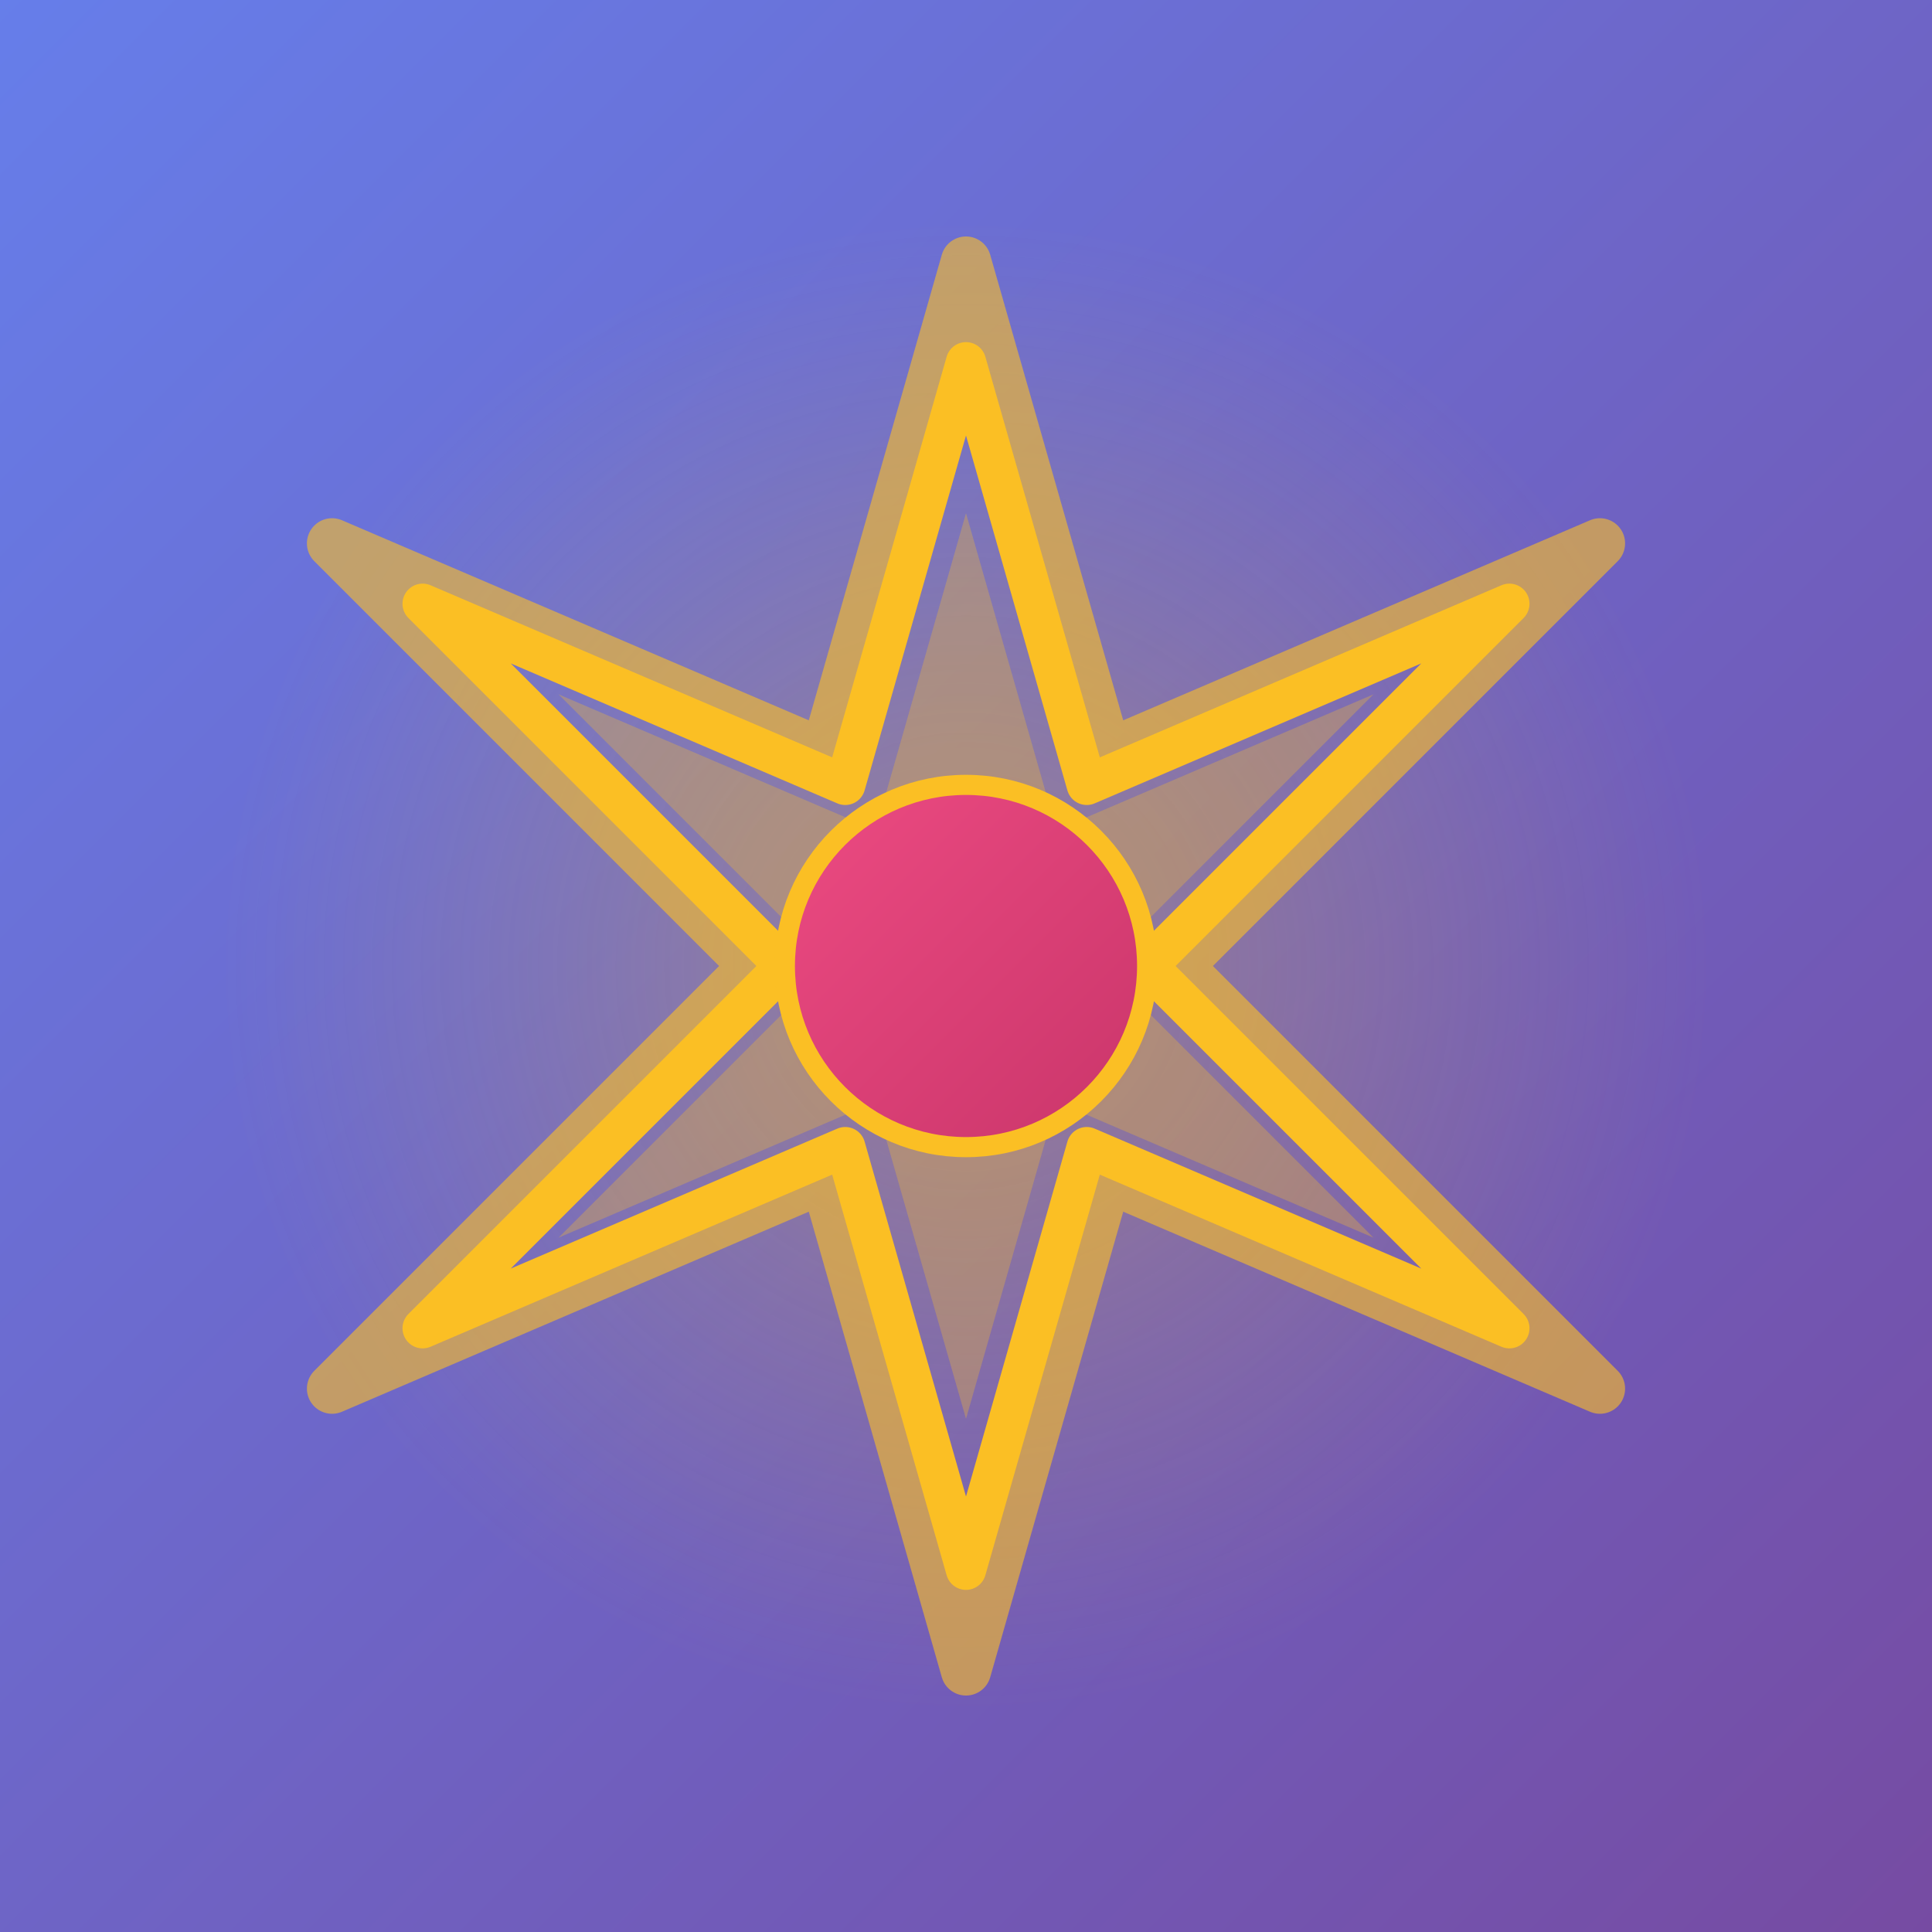
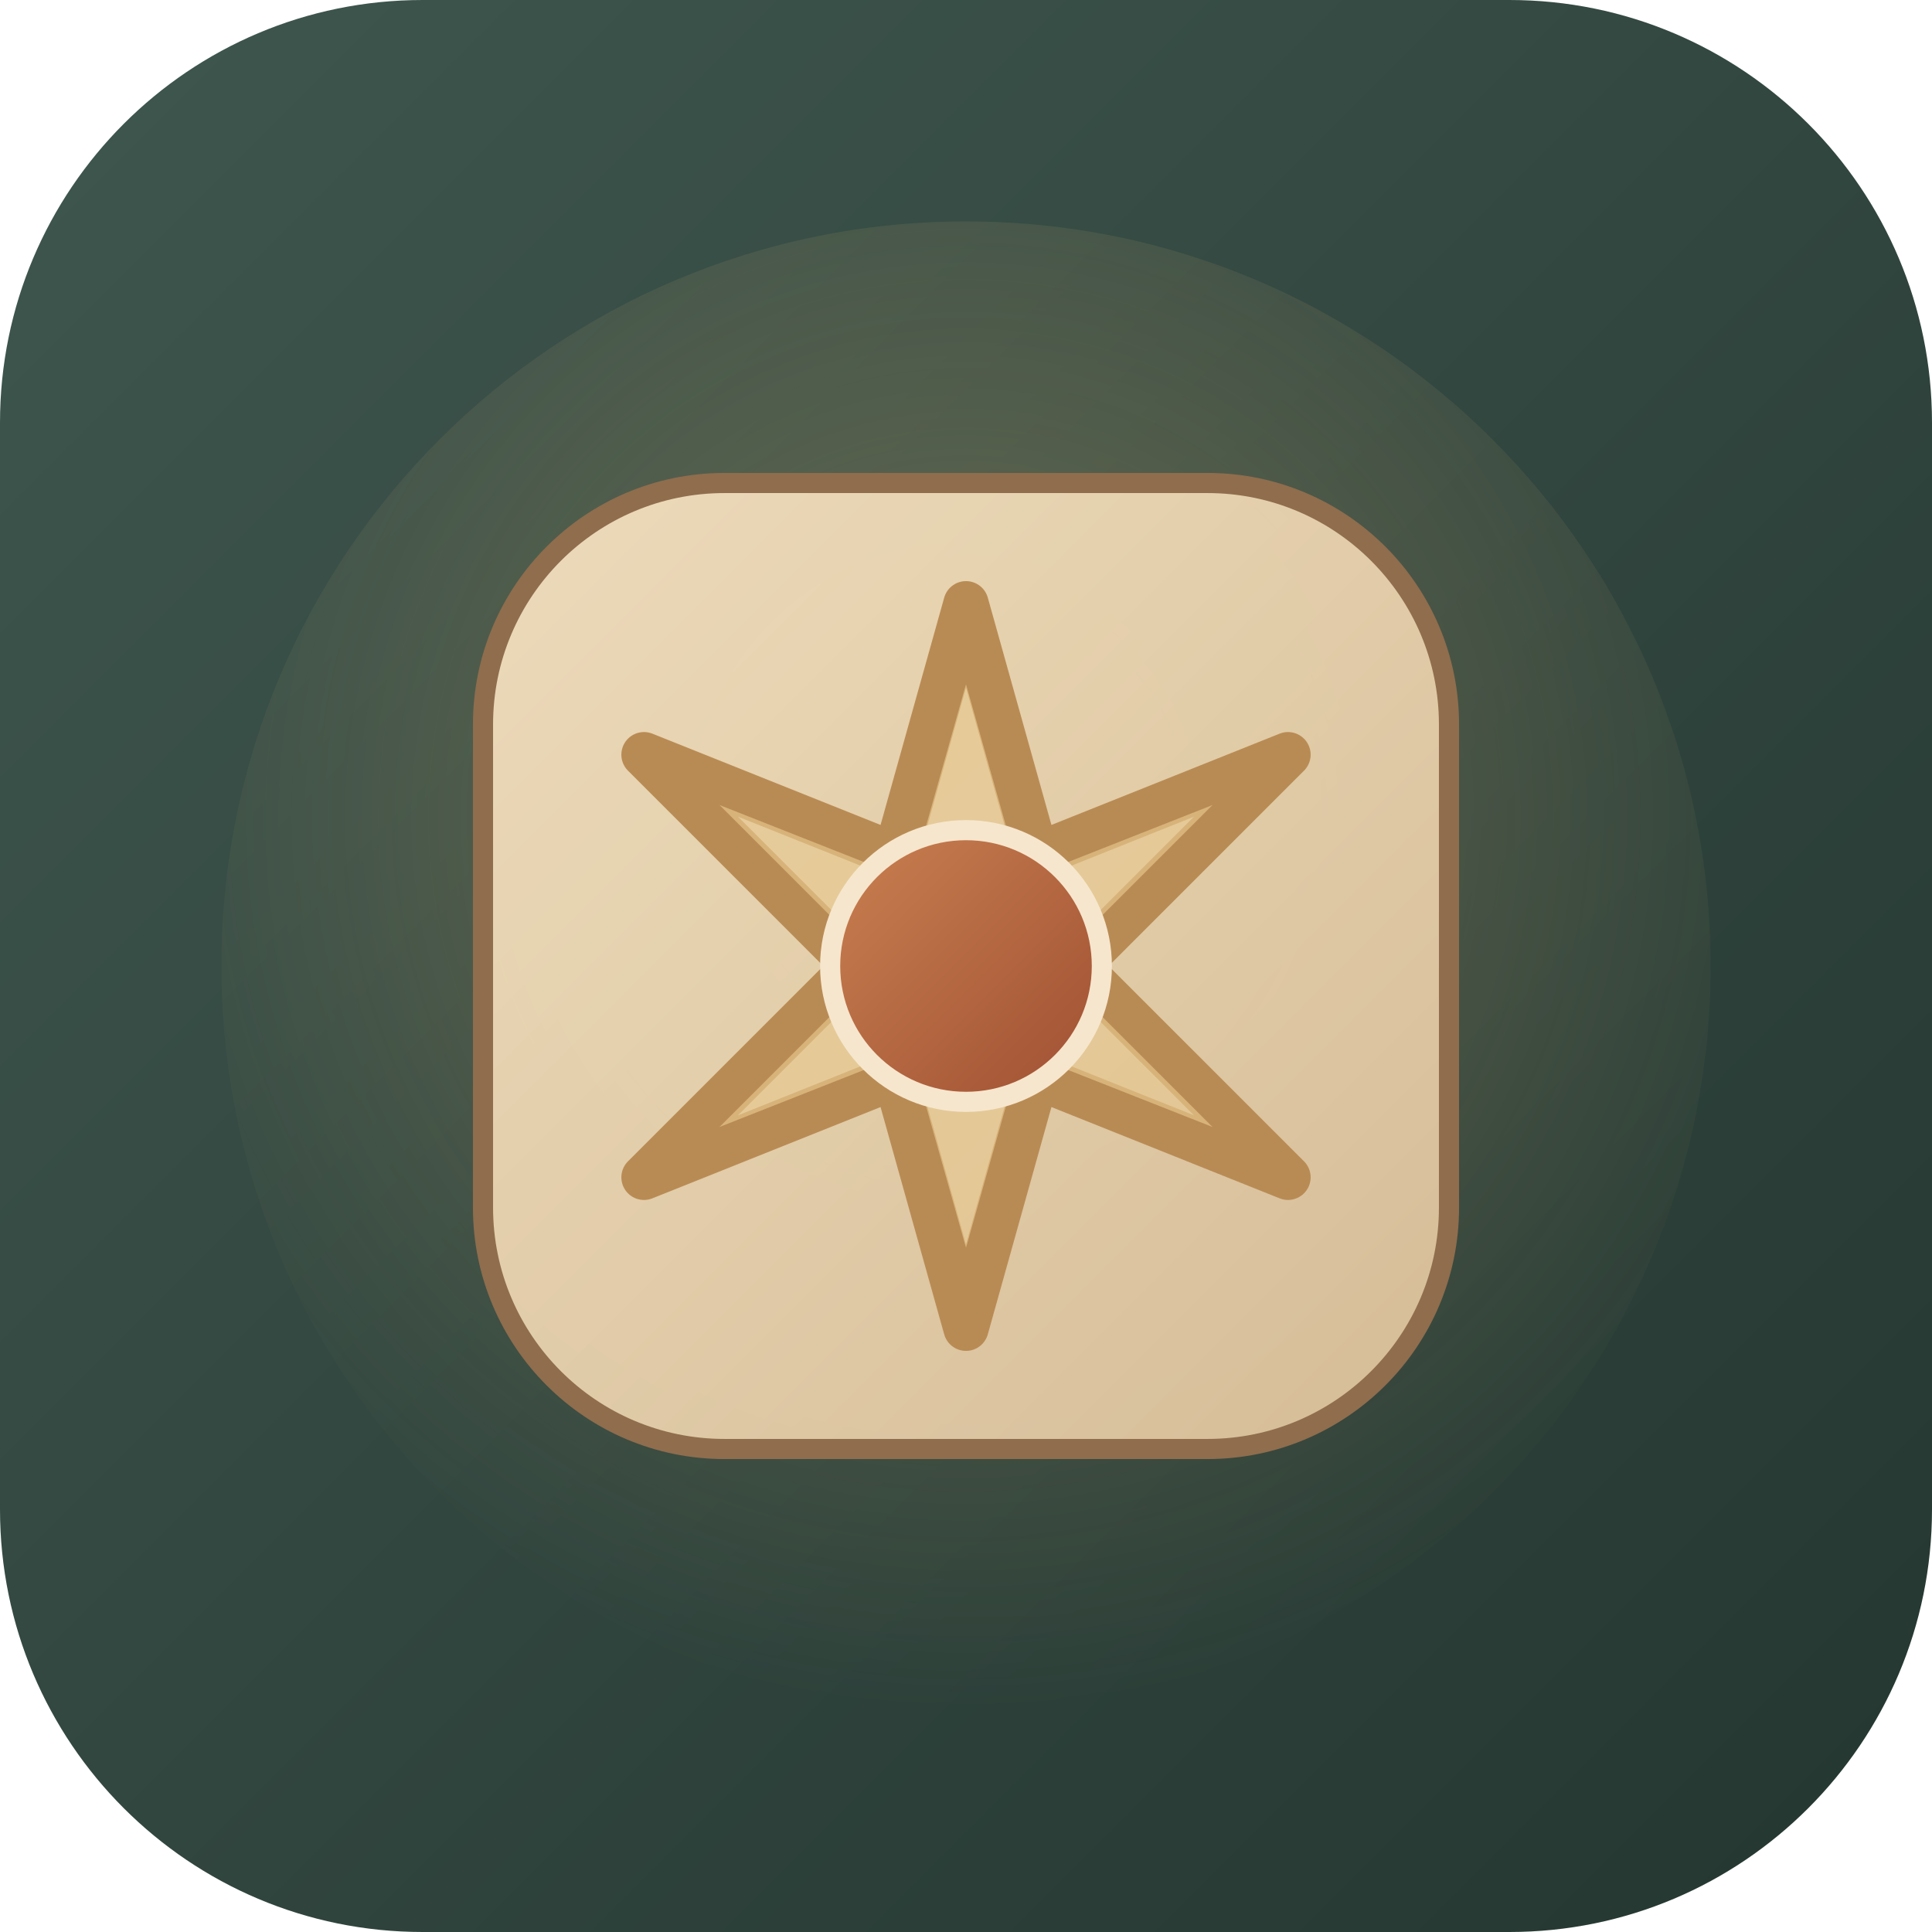
<svg xmlns="http://www.w3.org/2000/svg" width="192" height="192" viewBox="0 0 192 192">
  <defs>
    <linearGradient id="bgGrad" x1="0%" y1="0%" x2="100%" y2="100%">
-       <stop offset="0%" style="stop-color:#667eea;stop-opacity:1" />
-       <stop offset="100%" style="stop-color:#764ba2;stop-opacity:1" />
+       <stop offset="0%" style="stop-color:#3f574f;stop-opacity:1" />
+       <stop offset="100%" style="stop-color:#243630;stop-opacity:1" />
+     </linearGradient>
+     <linearGradient id="boardGrad" x1="0%" y1="0%" x2="100%" y2="100%">
+       <stop offset="0%" style="stop-color:#f3e0bf;stop-opacity:1" />
+       <stop offset="100%" style="stop-color:#dcc19a;stop-opacity:1" />
    </linearGradient>
    <linearGradient id="centerGrad" x1="0%" y1="0%" x2="100%" y2="100%">
-       <stop offset="0%" style="stop-color:#ed4b82;stop-opacity:1" />
-       <stop offset="100%" style="stop-color:#c9356a;stop-opacity:1" />
+       <stop offset="0%" style="stop-color:#ca8151;stop-opacity:1" />
+       <stop offset="100%" style="stop-color:#9f4f32;stop-opacity:1" />
    </linearGradient>
-     <radialGradient id="glowGrad" cx="50%" cy="50%" r="50%">
-       <stop offset="0%" style="stop-color:#fbbf24;stop-opacity:0.3" />
-       <stop offset="100%" style="stop-color:#fbbf24;stop-opacity:0" />
+     <radialGradient id="glowGrad" cx="50%" cy="40%" r="60%">
+       <stop offset="0%" style="stop-color:#f0c178;stop-opacity:0.28" />
+       <stop offset="100%" style="stop-color:#f0c178;stop-opacity:0" />
    </radialGradient>
  </defs>
-   <rect width="192" height="192" fill="url(#bgGrad)" />
+   <rect width="192" height="192" rx="42" fill="url(#bgGrad)" />
  <g transform="translate(96, 96)">
-     <circle cx="0" cy="0" r="75" fill="url(#glowGrad)" />
-     <path d="M 0,-70 L 14,-21 L 63,-42 L 21,0 L 63,42 L 14,21 L 0,70 L -14,21 L -63,42 L -21,0 L -63,-42 L -14,-21 Z" fill="none" stroke="#fbbf24" stroke-width="5" stroke-linejoin="round" stroke-linecap="round" opacity="0.6" />
-     <path d="M 0,-60 L 12,-18 L 54,-36 L 18,0 L 54,36 L 12,18 L 0,60 L -12,18 L -54,36 L -18,0 L -54,-36 L -12,-18 Z" fill="none" stroke="#fbbf24" stroke-width="4" stroke-linejoin="round" stroke-linecap="round" />
-     <path d="M 0,-45 L 9,-13.5 L 40.5,-27 L 13.5,0 L 40.5,27 L 9,13.5 L 0,45 L -9,13.5 L -40.5,27 L -13.5,0 L -40.5,-27 L -9,-13.5 Z" fill="#fbbf24" opacity="0.3" stroke="none" />
-     <circle cx="0" cy="0" r="18" fill="url(#centerGrad)" stroke="#fbbf24" stroke-width="2" />
+     <circle cx="0" cy="0" r="74" fill="url(#glowGrad)" />
+     <rect x="-48" y="-48" width="96" height="96" rx="24" fill="url(#boardGrad)" opacity="0.96" />
+     <rect x="-48" y="-48" width="96" height="96" rx="24" fill="none" stroke="#8f6d4d" stroke-width="2" />
+     <path d="M 0,-36 L 7,-11 L 32,-21 L 11,0 L 32,21 L 7,11 L 0,36 L -7,11 L -32,21 L -11,0 L -32,-21 L -7,-11 Z" fill="none" stroke="#b98b54" stroke-width="4.5" stroke-linejoin="round" stroke-linecap="round" />
+     <path d="M 0,-28 L 5.5,-8.5 L 24.5,-16 L 8.5,0 L 24.5,16 L 5.5,8.5 L 0,28 L -5.5,8.5 L -24.5,16 L -8.5,0 L -24.5,-16 L -5.5,-8.5 Z" fill="#e7c78f" opacity="0.65" />
+     <circle cx="0" cy="0" r="13.5" fill="url(#centerGrad)" stroke="#f6e6cd" stroke-width="2" />
  </g>
</svg>
